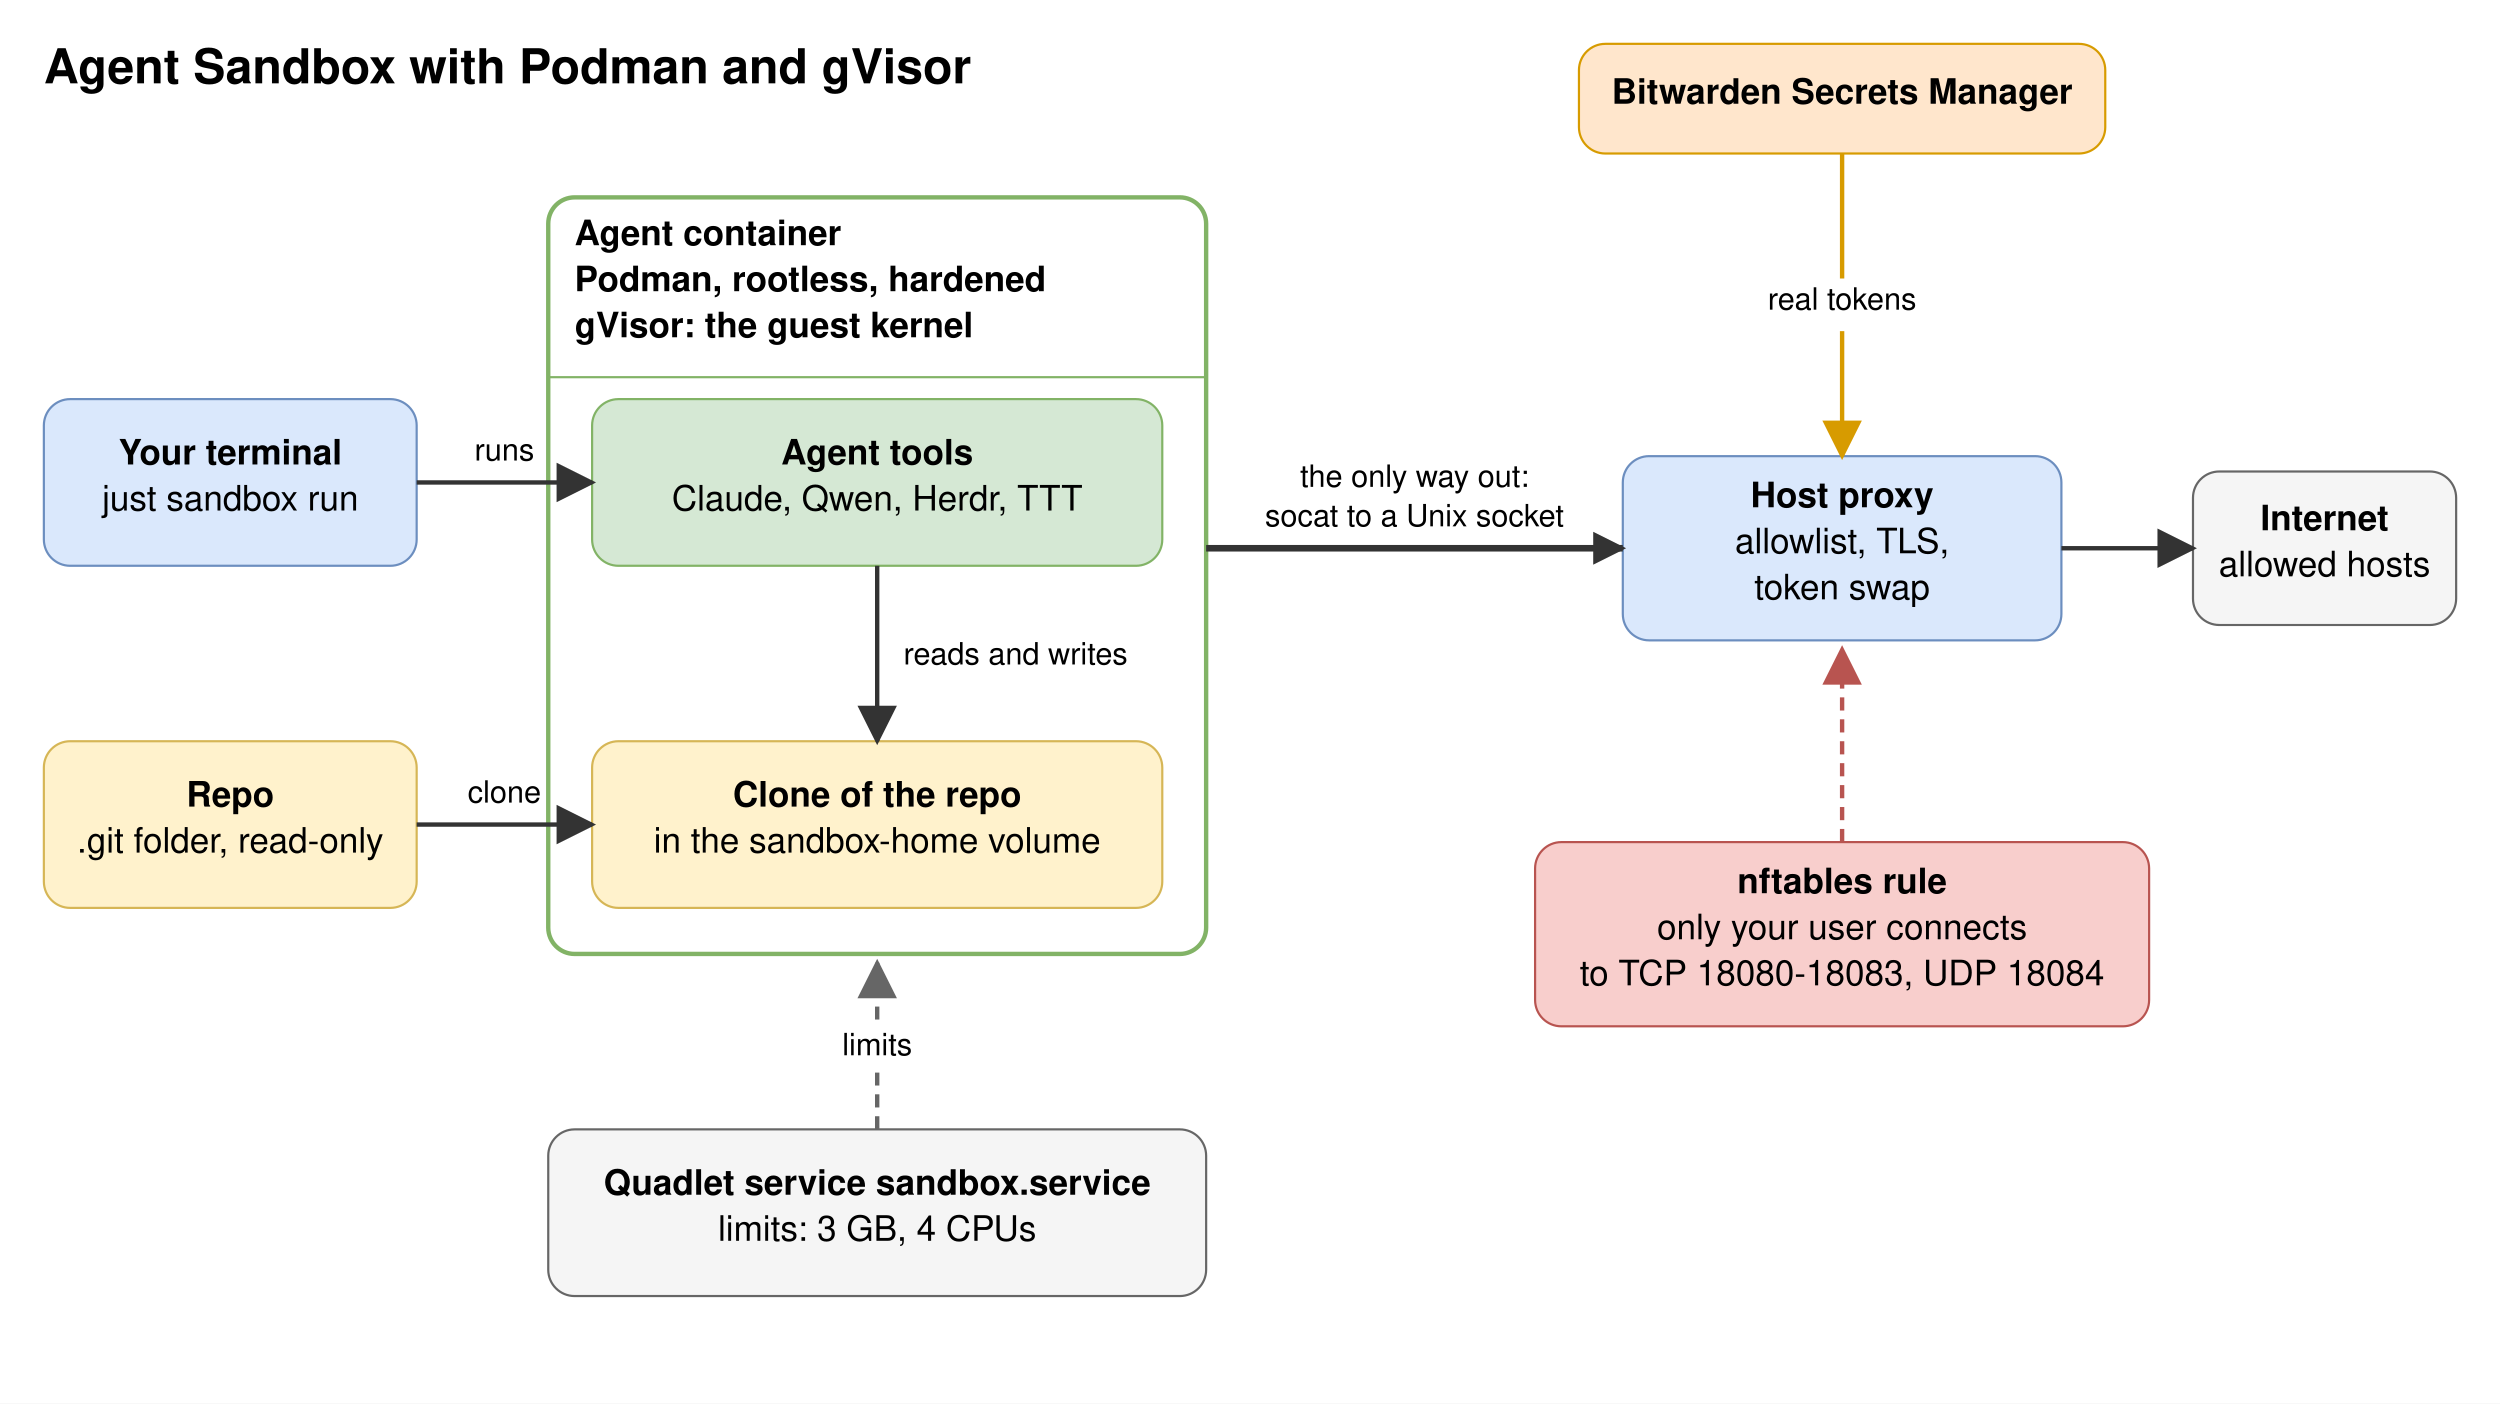
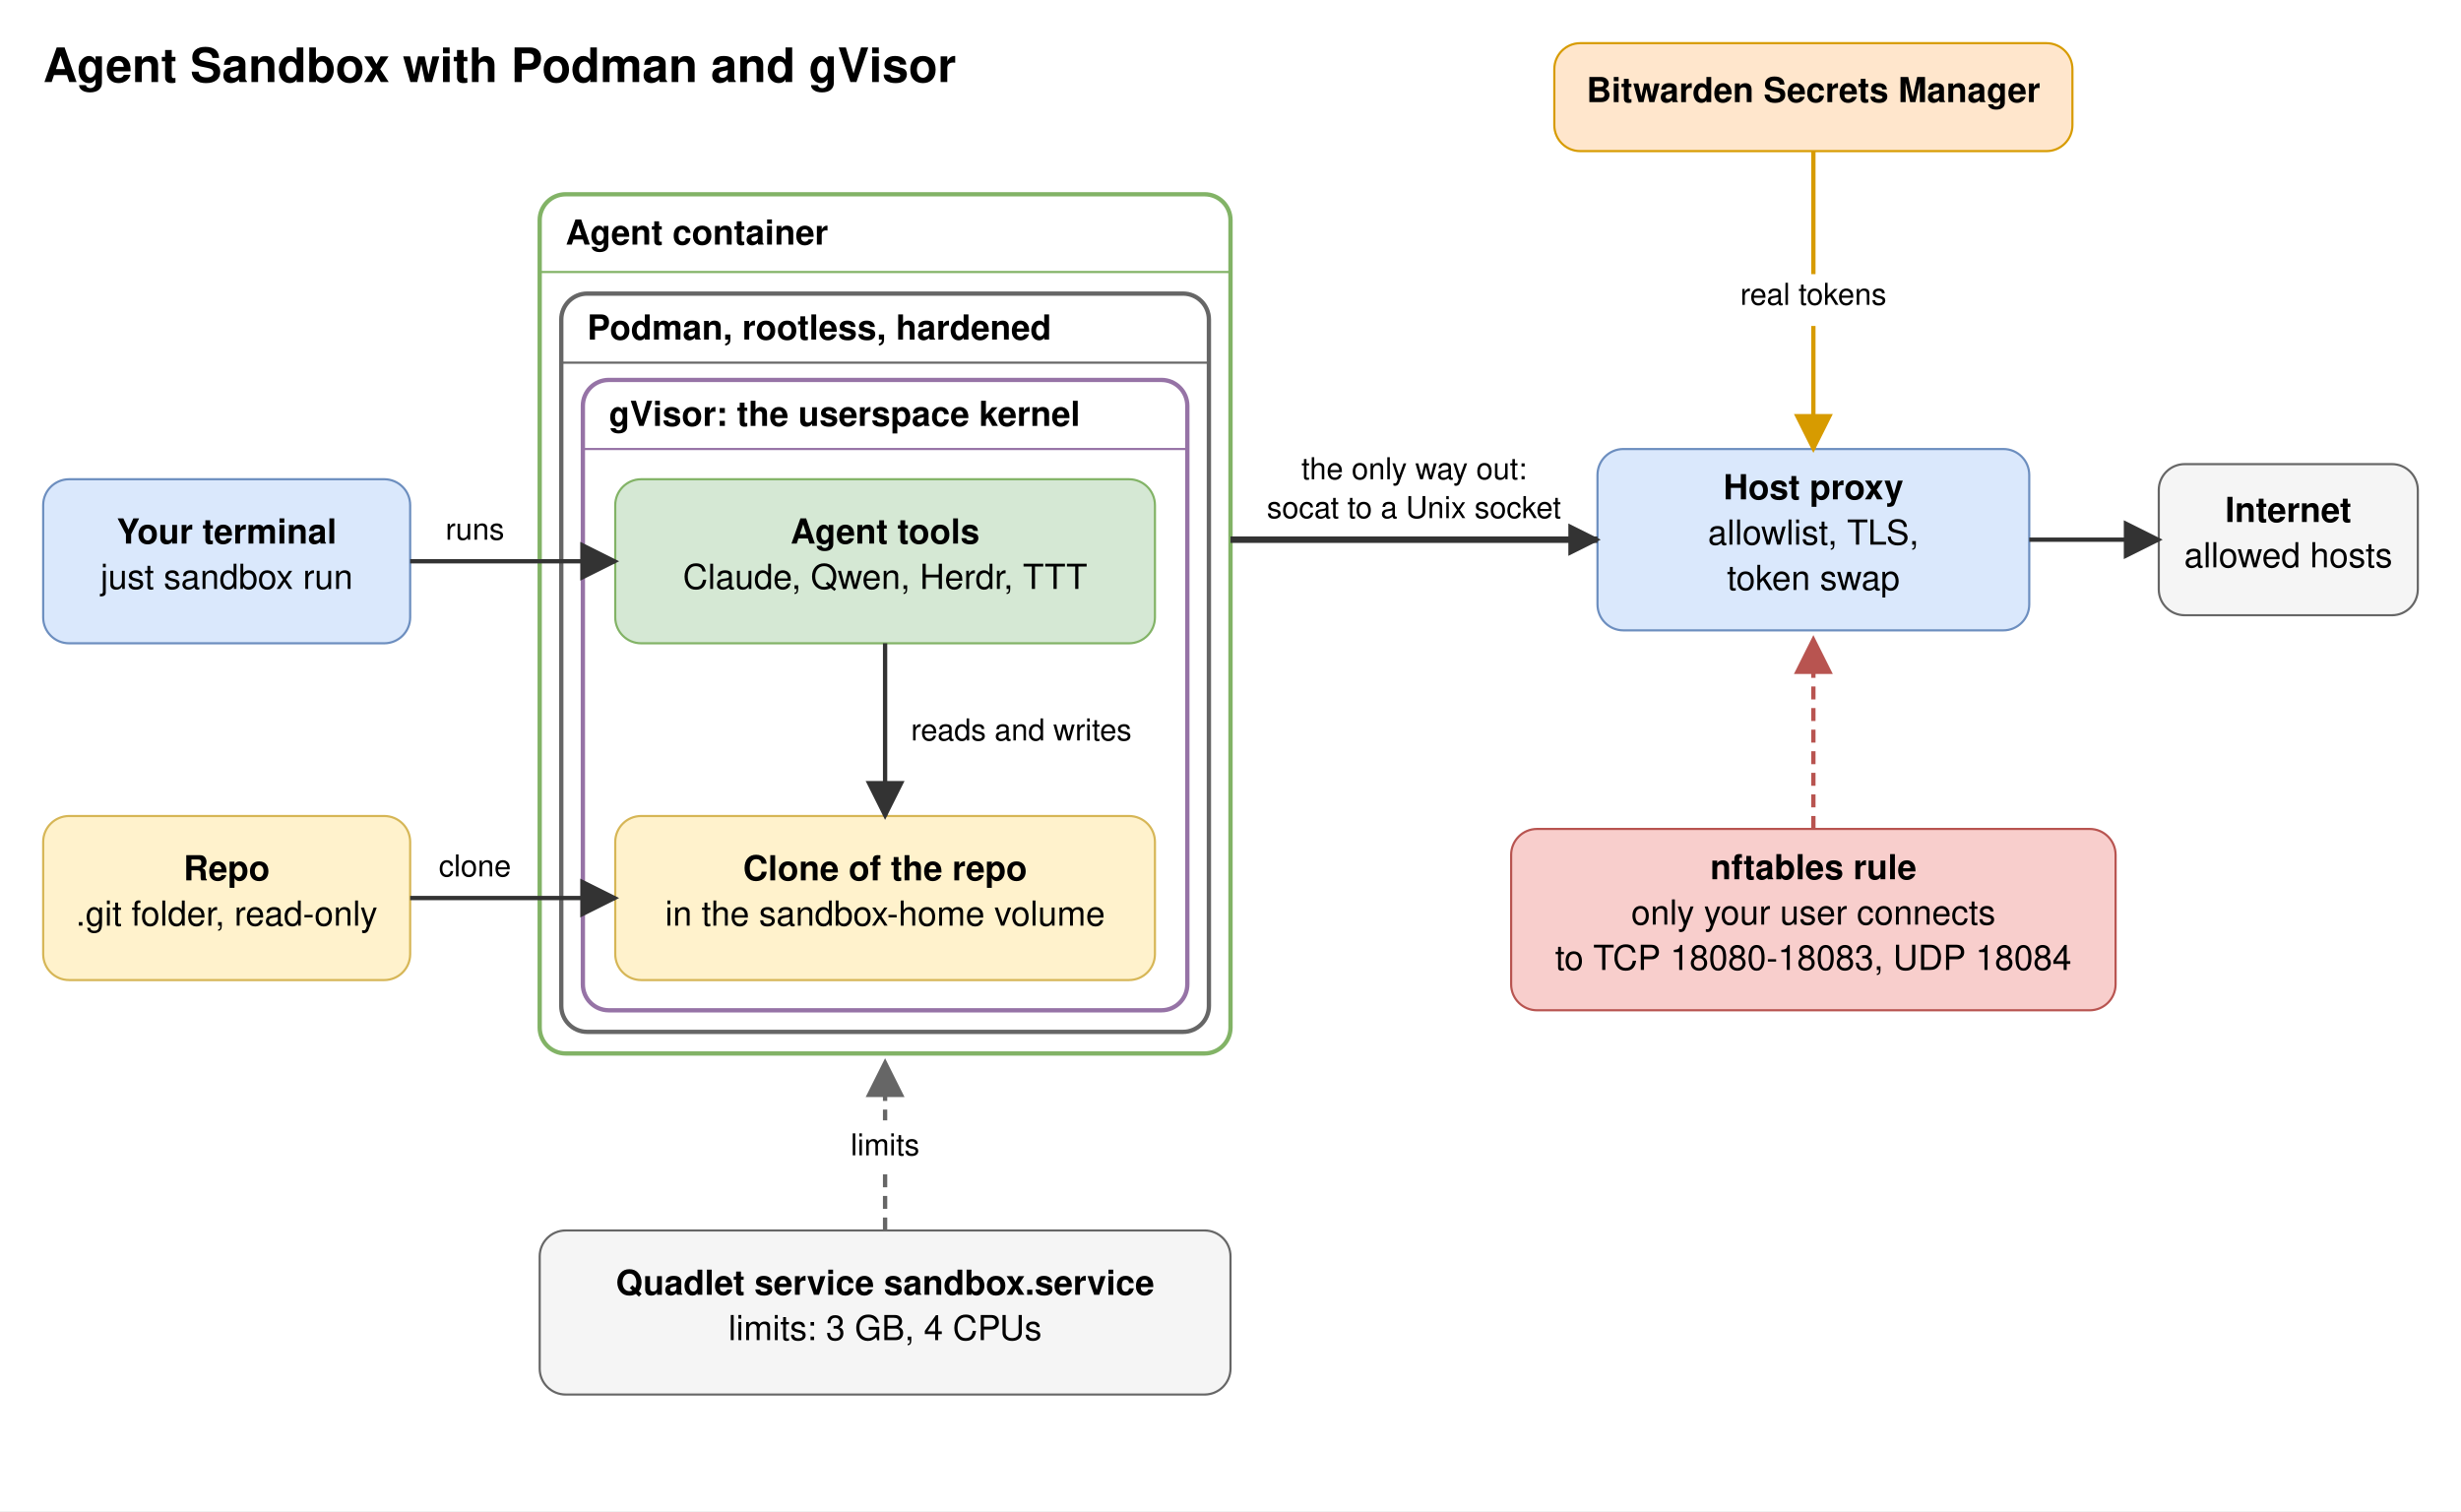
- <svg xmlns="http://www.w3.org/2000/svg" version="1.1" width="1140" height="640" viewBox="0 0 1140 640" font-family="Helvetica, Arial, sans-serif">
+ <svg xmlns="http://www.w3.org/2000/svg" version="1.1" width="1140" height="700" viewBox="0 0 1140 700" font-family="Helvetica, Arial, sans-serif">
  <defs>
    <marker id="a" viewBox="0 0 10 10" refX="9" refY="5" markerWidth="9" markerHeight="9" orient="auto">
      <path d="M0,0 L10,5 L0,10 z" fill="#333333" />
    </marker>
    <marker id="b" viewBox="0 0 10 10" refX="9" refY="5" markerWidth="5" markerHeight="5" orient="auto">
      <path d="M0,0 L10,5 L0,10 z" fill="#333333" />
    </marker>
    <marker id="o" viewBox="0 0 10 10" refX="9" refY="5" markerWidth="9" markerHeight="9" orient="auto">
      <path d="M0,0 L10,5 L0,10 z" fill="#d79b00" />
    </marker>
    <marker id="r" viewBox="0 0 10 10" refX="9" refY="5" markerWidth="9" markerHeight="9" orient="auto">
      <path d="M0,0 L10,5 L0,10 z" fill="#b85450" />
    </marker>
    <marker id="g" viewBox="0 0 10 10" refX="9" refY="5" markerWidth="9" markerHeight="9" orient="auto">
      <path d="M0,0 L10,5 L0,10 z" fill="#666666" />
    </marker>
  </defs>
-   <rect x="0" y="0" width="1140" height="640" fill="#ffffff" />
+   <rect x="0" y="0" width="1140" height="700" fill="#ffffff" />
  <text x="20" y="38" font-size="22" font-weight="bold" fill="#000000">Agent Sandbox with Podman and gVisor</text>
  <rect x="720" y="20" width="240" height="50" rx="12" fill="#ffe6cc" stroke="#d79b00" stroke-width="1" />
  <g font-size="16" text-anchor="middle" fill="#000000" font-weight="bold">
    <text x="840.0" y="47.3">Bitwarden Secrets Manager</text>
  </g>
-   <rect x="20" y="182" width="170" height="76" rx="12" fill="#dae8fc" stroke="#6c8ebf" stroke-width="1" />
+   <rect x="20" y="222" width="170" height="76" rx="12" fill="#dae8fc" stroke="#6c8ebf" stroke-width="1" />
  <g font-size="16" text-anchor="middle" fill="#000000">
-     <text x="105.0" y="211.8" font-weight="bold">Your terminal</text>
-     <text x="105.0" y="232.8">just sandbox run</text>
+     <text x="105.0" y="251.8" font-weight="bold">Your terminal</text>
+     <text x="105.0" y="272.8">just sandbox run</text>
  </g>
-   <rect x="20" y="338" width="170" height="76" rx="12" fill="#fff2cc" stroke="#d6b656" stroke-width="1" />
+   <rect x="20" y="378" width="170" height="76" rx="12" fill="#fff2cc" stroke="#d6b656" stroke-width="1" />
  <g font-size="16" text-anchor="middle" fill="#000000">
-     <text x="105.0" y="367.8" font-weight="bold">Repo</text>
-     <text x="105.0" y="388.8">.git folder, read-only</text>
+     <text x="105.0" y="407.8" font-weight="bold">Repo</text>
+     <text x="105.0" y="428.8">.git folder, read-only</text>
  </g>
-   <rect x="250" y="90" width="300" height="345" rx="12" fill="#ffffff" stroke="#82b366" stroke-width="2" />
-   <line x1="250" y1="172" x2="550" y2="172" stroke="#82b366" stroke-width="1" />
+   <rect x="250" y="90" width="320" height="398" rx="12" fill="#ffffff" stroke="#82b366" stroke-width="2" />
+   <line x1="250" y1="126" x2="570" y2="126" stroke="#82b366" stroke-width="1" />
  <g font-size="16" text-anchor="start" fill="#000000" font-weight="bold">
-     <text x="262" y="111.8">Agent container</text>
-     <text x="262" y="132.8">Podman, rootless, hardened</text>
-     <text x="262" y="153.8">gVisor: the guest kernel</text>
+     <text x="262" y="113.3">Agent container</text>
  </g>
-   <rect x="270" y="182" width="260" height="76" rx="12" fill="#d5e8d4" stroke="#82b366" stroke-width="1" />
+   <rect x="260" y="136" width="300" height="342" rx="12" fill="#ffffff" stroke="#666666" stroke-width="2" />
+   <line x1="260" y1="168" x2="560" y2="168" stroke="#666666" stroke-width="1" />
+   <g font-size="16" text-anchor="start" fill="#000000" font-weight="bold">
+     <text x="272" y="157.3">Podman, rootless, hardened</text>
+   </g>
+   <rect x="270" y="176" width="280" height="292" rx="12" fill="#ffffff" stroke="#9673a6" stroke-width="2" />
+   <line x1="270" y1="208" x2="550" y2="208" stroke="#9673a6" stroke-width="1" />
+   <g font-size="16" text-anchor="start" fill="#000000" font-weight="bold">
+     <text x="282" y="197.3">gVisor: the userspace kernel</text>
+   </g>
+   <rect x="285" y="222" width="250" height="76" rx="12" fill="#d5e8d4" stroke="#82b366" stroke-width="1" />
  <g font-size="16" text-anchor="middle" fill="#000000">
-     <text x="400.0" y="211.8" font-weight="bold">Agent tools</text>
-     <text x="400.0" y="232.8">Claude, Qwen, Herdr, TTT</text>
+     <text x="410.0" y="251.8" font-weight="bold">Agent tools</text>
+     <text x="410.0" y="272.8">Claude, Qwen, Herdr, TTT</text>
  </g>
-   <rect x="270" y="338" width="260" height="76" rx="12" fill="#fff2cc" stroke="#d6b656" stroke-width="1" />
+   <rect x="285" y="378" width="250" height="76" rx="12" fill="#fff2cc" stroke="#d6b656" stroke-width="1" />
  <g font-size="16" text-anchor="middle" fill="#000000">
-     <text x="400.0" y="367.8" font-weight="bold">Clone of the repo</text>
-     <text x="400.0" y="388.8">in the sandbox-home volume</text>
+     <text x="410.0" y="407.8" font-weight="bold">Clone of the repo</text>
+     <text x="410.0" y="428.8">in the sandbox-home volume</text>
  </g>
-   <rect x="250" y="515" width="300" height="76" rx="12" fill="#f5f5f5" stroke="#666666" stroke-width="1" />
+   <rect x="250" y="570" width="320" height="76" rx="12" fill="#f5f5f5" stroke="#666666" stroke-width="1" />
  <g font-size="16" text-anchor="middle" fill="#000000">
-     <text x="400.0" y="544.8" font-weight="bold">Quadlet service sandbox.service</text>
-     <text x="400.0" y="565.8">limits: 3 GB, 4 CPUs</text>
+     <text x="410.0" y="599.8" font-weight="bold">Quadlet service sandbox.service</text>
+     <text x="410.0" y="620.8">limits: 3 GB, 4 CPUs</text>
  </g>
  <rect x="740" y="208" width="200" height="84" rx="12" fill="#dae8fc" stroke="#6c8ebf" stroke-width="1" />
  <g font-size="16" text-anchor="middle" fill="#000000">
    <text x="840.0" y="231.3" font-weight="bold">Host proxy</text>
    <text x="840.0" y="252.3">allowlist, TLS,</text>
    <text x="840.0" y="273.3">token swap</text>
  </g>
  <rect x="700" y="384" width="280" height="84" rx="12" fill="#f8cecc" stroke="#b85450" stroke-width="1" />
  <g font-size="16" text-anchor="middle" fill="#000000">
    <text x="840.0" y="407.3" font-weight="bold">nftables rule</text>
    <text x="840.0" y="428.3">only your user connects</text>
    <text x="840.0" y="449.3">to TCP 18080-18083, UDP 18084</text>
  </g>
  <rect x="1000" y="215" width="120" height="70" rx="12" fill="#f5f5f5" stroke="#666666" stroke-width="1" />
  <g font-size="16" text-anchor="middle" fill="#000000">
    <text x="1060.0" y="241.8" font-weight="bold">Internet</text>
    <text x="1060.0" y="262.8">allowed hosts</text>
  </g>
-   <path d="M190,220 L270,220" fill="none" stroke="#333333" stroke-width="2" marker-end="url(#a)" />
-   <path d="M190,376 L270,376" fill="none" stroke="#333333" stroke-width="2" marker-end="url(#a)" />
-   <path d="M550,250 L740,250" fill="none" stroke="#333333" stroke-width="3" marker-end="url(#b)" />
+   <path d="M190,260 L285,260" fill="none" stroke="#333333" stroke-width="2" marker-end="url(#a)" />
+   <path d="M190,416 L285,416" fill="none" stroke="#333333" stroke-width="2" marker-end="url(#a)" />
+   <path d="M570,250 L740,250" fill="none" stroke="#333333" stroke-width="3" marker-end="url(#b)" />
  <path d="M940,250 L1000,250" fill="none" stroke="#333333" stroke-width="2" marker-end="url(#a)" />
-   <path d="M400,258 L400,338" fill="none" stroke="#333333" stroke-width="2" marker-end="url(#a)" />
+   <path d="M410,298 L410,378" fill="none" stroke="#333333" stroke-width="2" marker-end="url(#a)" />
  <path d="M840,70 L840,208" fill="none" stroke="#d79b00" stroke-width="2" marker-end="url(#o)" />
  <path d="M840,384 L840,296" fill="none" stroke="#b85450" stroke-width="2" stroke-dasharray="6,4" marker-end="url(#r)" />
-   <path d="M400,515 L400,439" fill="none" stroke="#666666" stroke-width="2" stroke-dasharray="6,4" marker-end="url(#g)" />
-   <text x="230.0" y="210.0" font-size="14" text-anchor="middle" fill="#000000">runs</text>
-   <text x="230.0" y="366.0" font-size="14" text-anchor="middle" fill="#000000">clone</text>
-   <text x="645.0" y="222.0" font-size="14" text-anchor="middle" fill="#000000">the only way out:</text>
-   <text x="645.0" y="240.0" font-size="14" text-anchor="middle" fill="#000000">socat to a Unix socket</text>
-   <text x="412.0" y="303.0" font-size="14" text-anchor="start" fill="#000000">reads and writes</text>
+   <path d="M410,570 L410,492" fill="none" stroke="#666666" stroke-width="2" stroke-dasharray="6,4" marker-end="url(#g)" />
+   <text x="220.0" y="250.0" font-size="14" text-anchor="middle" fill="#000000">runs</text>
+   <text x="220.0" y="406.0" font-size="14" text-anchor="middle" fill="#000000">clone</text>
+   <text x="655.0" y="222.0" font-size="14" text-anchor="middle" fill="#000000">the only way out:</text>
+   <text x="655.0" y="240.0" font-size="14" text-anchor="middle" fill="#000000">socat to a Unix socket</text>
+   <text x="422.0" y="343.0" font-size="14" text-anchor="start" fill="#000000">reads and writes</text>
  <rect x="791.2" y="127.0" width="97.6" height="24" fill="#ffffff" />
  <g font-size="14" text-anchor="middle" fill="#000000">
    <text x="840.0" y="141.2">real tokens</text>
  </g>
-   <rect x="364.0" y="465.0" width="72.0" height="24" fill="#ffffff" />
+   <rect x="374.0" y="519.0" width="72.0" height="24" fill="#ffffff" />
  <g font-size="14" text-anchor="middle" fill="#000000">
-     <text x="400.0" y="481.2">limits</text>
+     <text x="410.0" y="535.2">limits</text>
  </g>
</svg>
